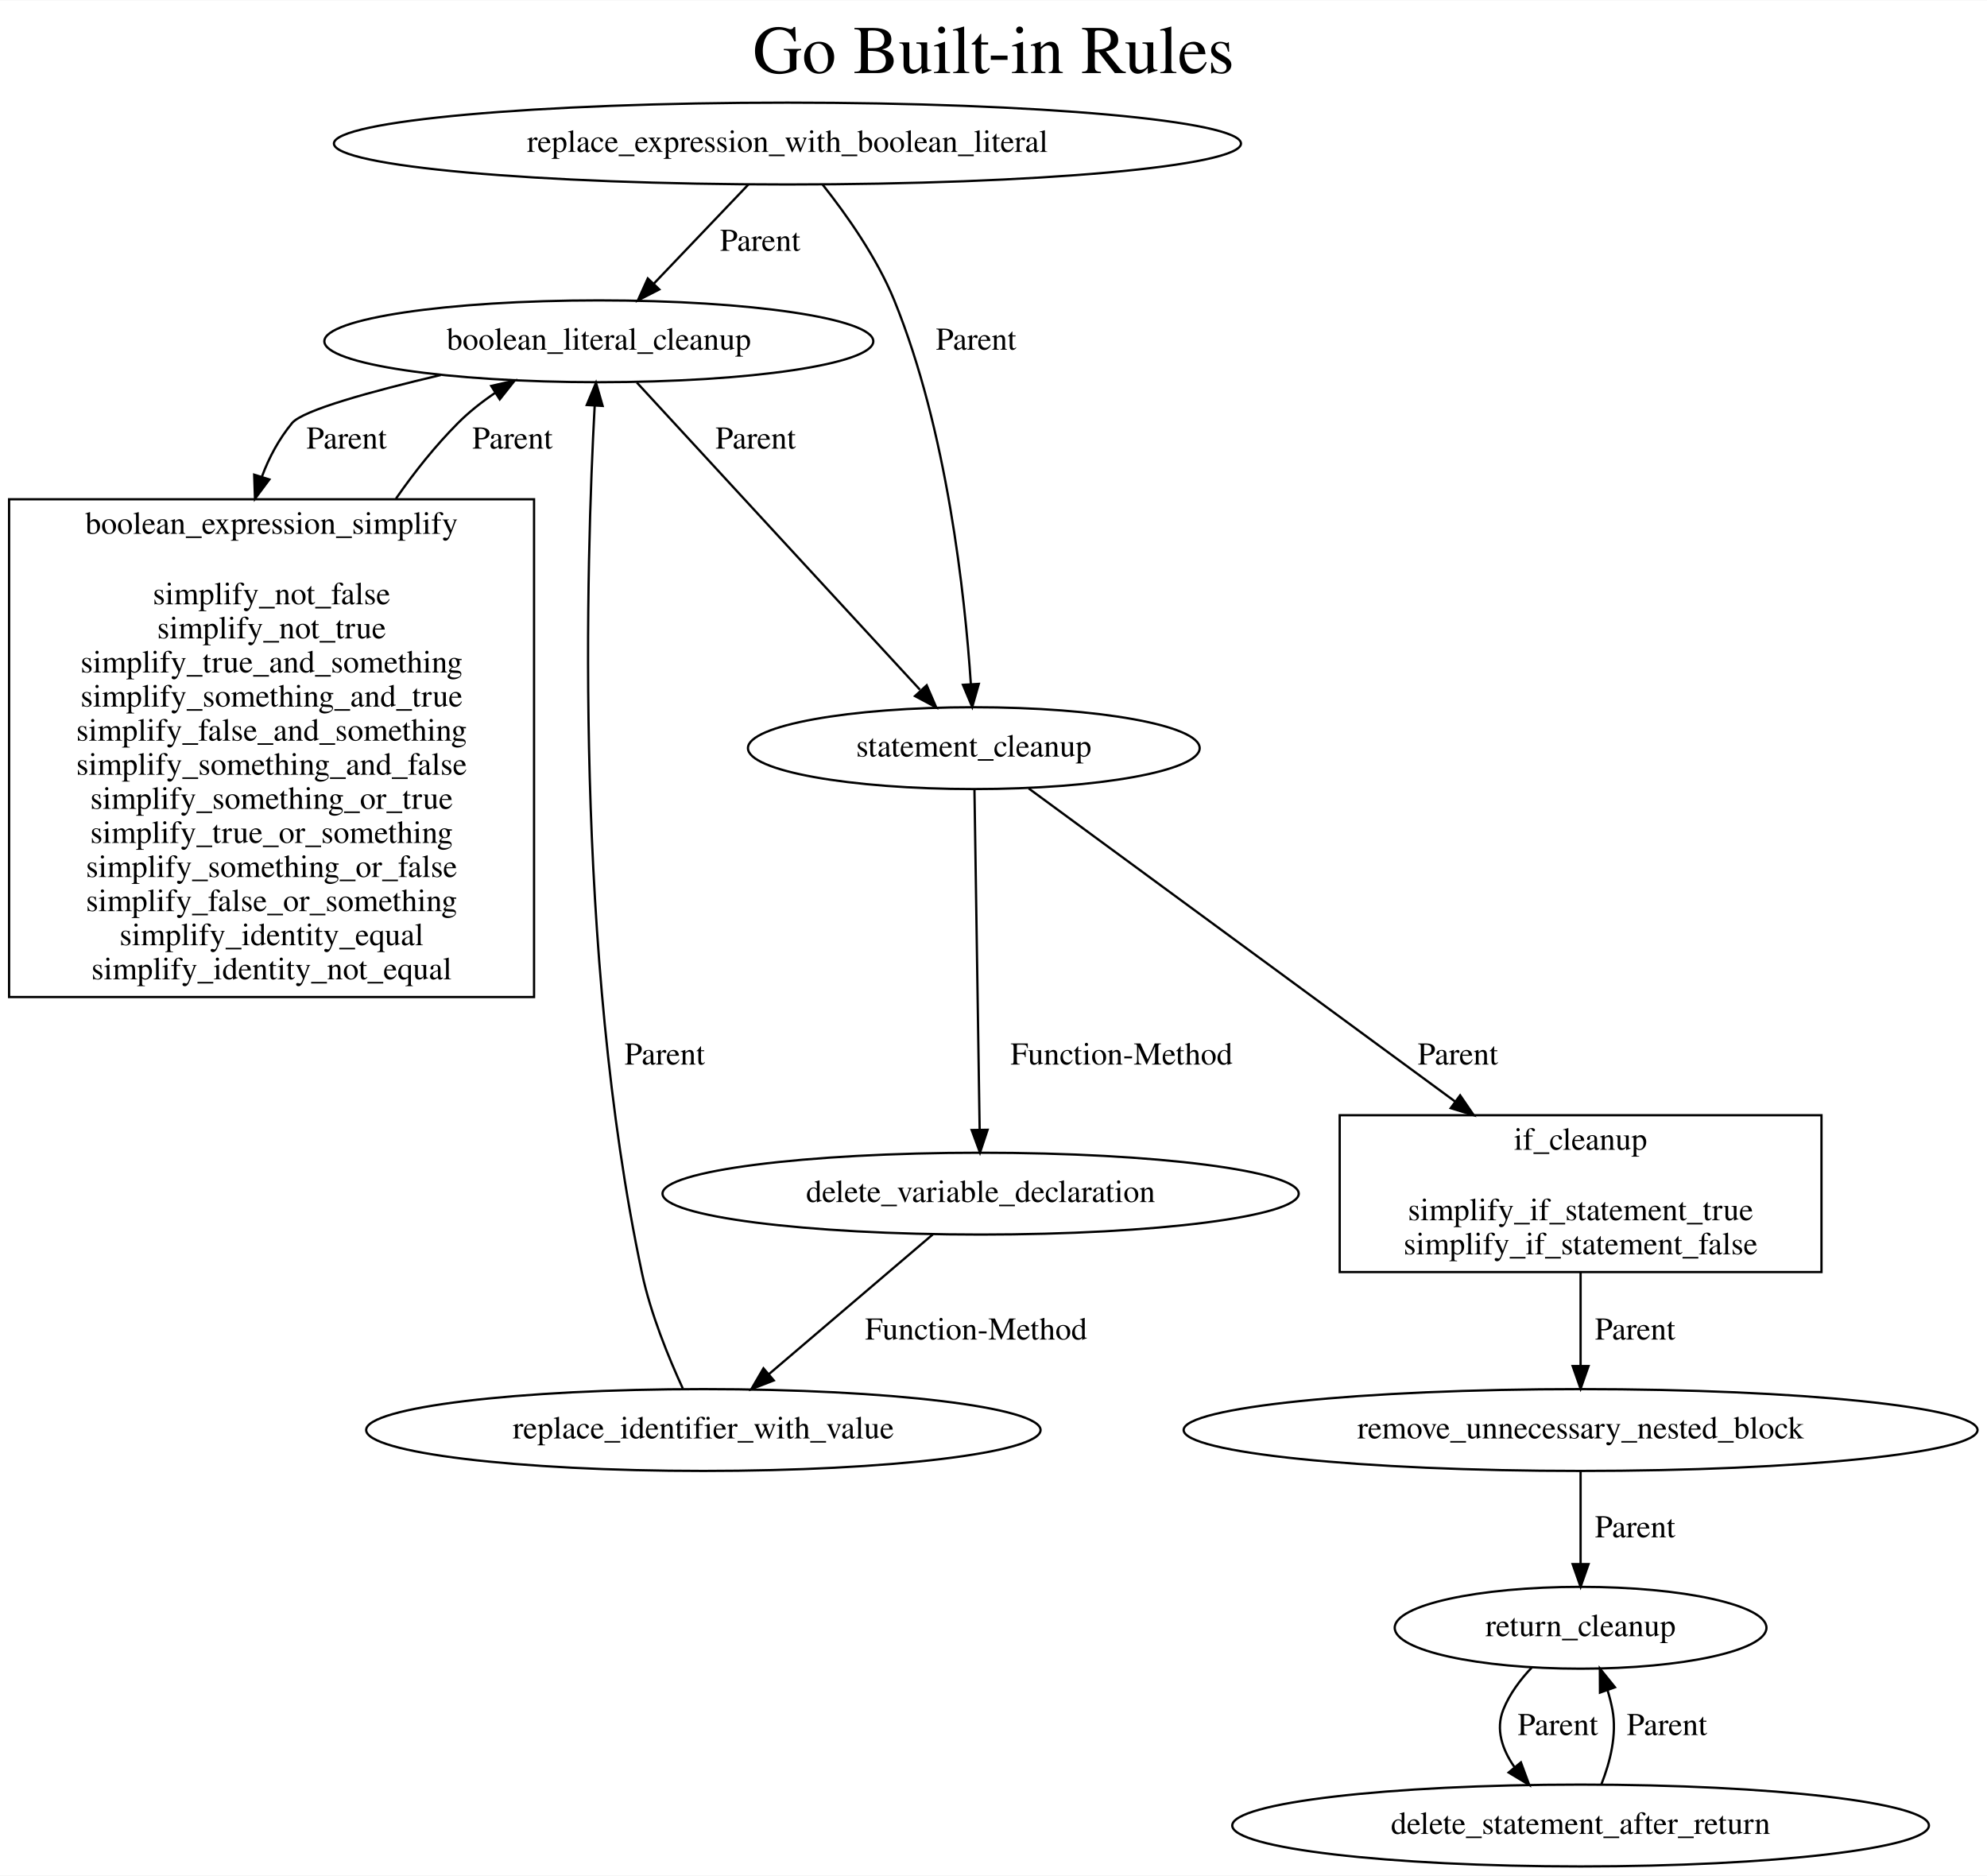
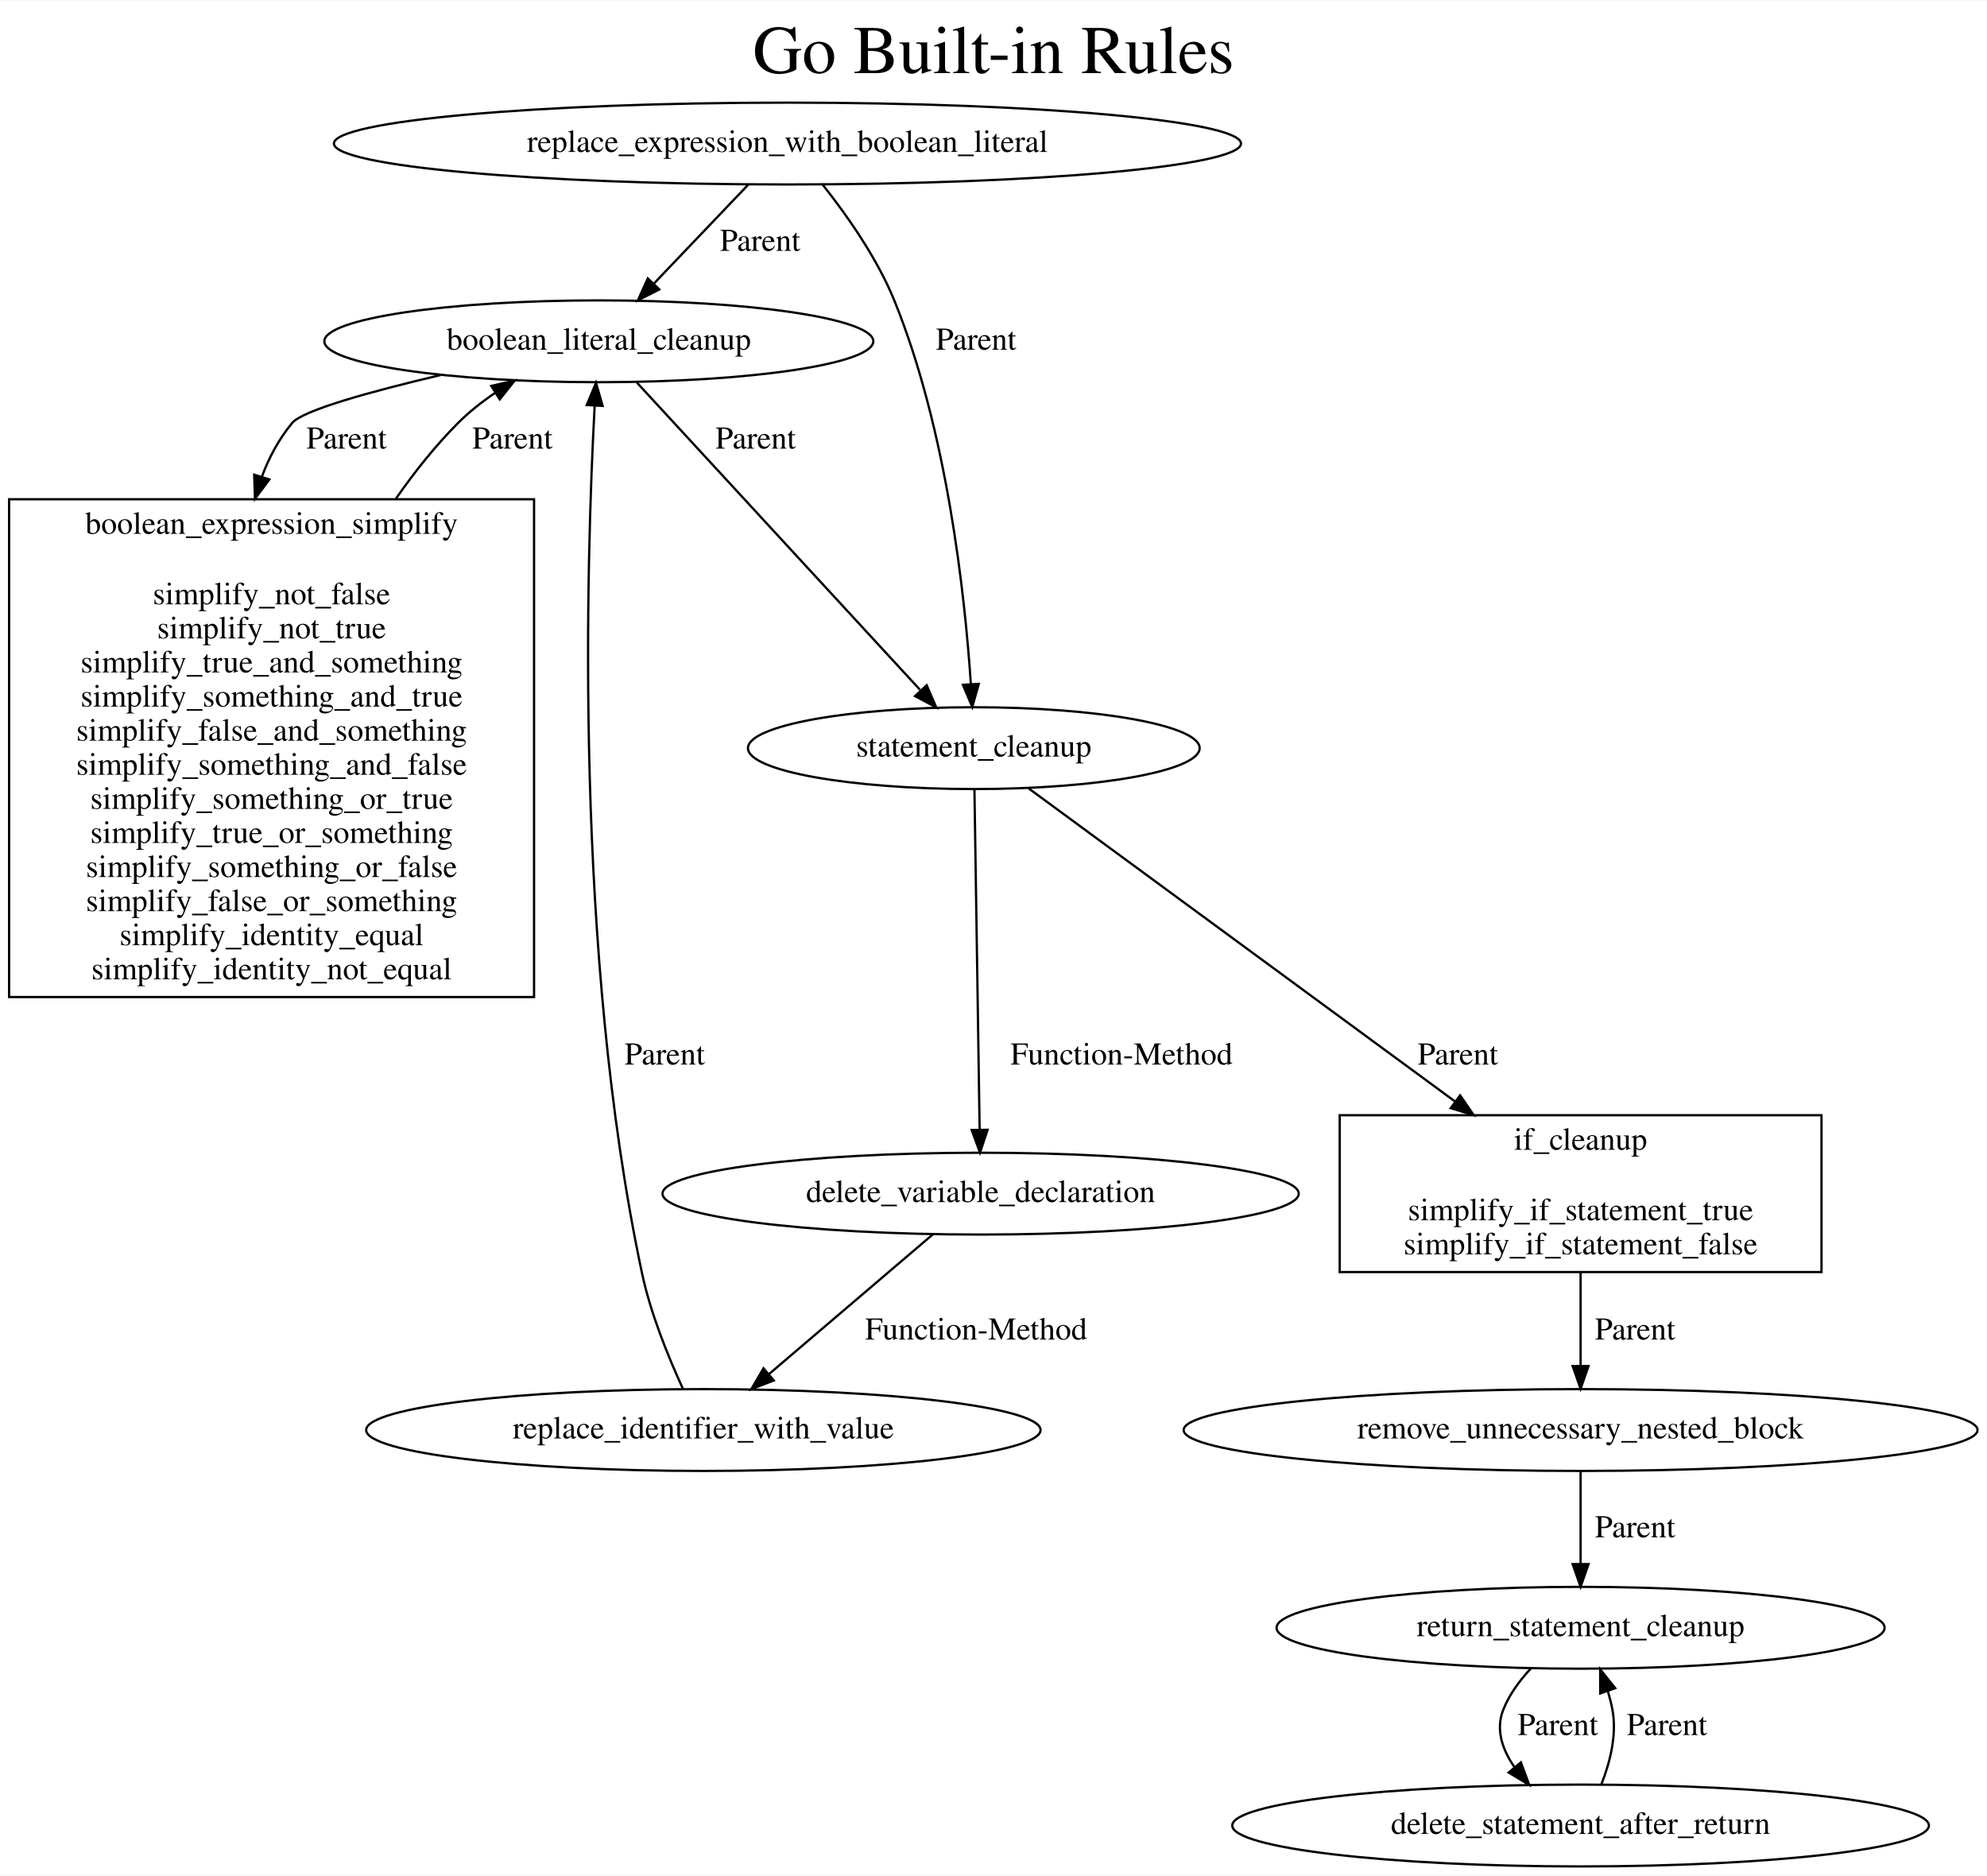
<svg xmlns="http://www.w3.org/2000/svg" width="874pt" height="825pt" viewBox="0.00 0.00 874.33 825.00">
  <g id="graph0" class="graph" transform="scale(1 1) rotate(0) translate(4 821)">
    <polygon fill="#ffffff" stroke="transparent" points="-4,4 -4,-821 870.335,-821 870.335,4 -4,4" />
    <text text-anchor="middle" x="433.167" y="-789" font-family="Times,serif" font-size="30.00" fill="#000000">Go Built-in Rules</text>
    <g id="node1" class="node">
      <ellipse fill="none" stroke="#000000" cx="342.5" cy="-758" rx="199.565" ry="18" />
      <text text-anchor="middle" x="342.5" y="-754.3" font-family="Times,serif" font-size="14.00" fill="#000000">replace_expression_with_boolean_literal</text>
    </g>
    <g id="node2" class="node">
      <ellipse fill="none" stroke="#000000" cx="259.5" cy="-671" rx="120.779" ry="18" />
      <text text-anchor="middle" x="259.5" y="-667.3" font-family="Times,serif" font-size="14.00" fill="#000000">boolean_literal_cleanup</text>
    </g>
    <g id="edge1" class="edge">
      <path fill="none" stroke="#000000" d="M325.302,-739.973C313.283,-727.375 297.065,-710.375 283.738,-696.405" />
      <polygon fill="#000000" stroke="#000000" points="286.111,-693.823 276.676,-689.003 281.046,-698.655 286.111,-693.823" />
      <text text-anchor="middle" x="330.5" y="-710.8" font-family="Times,serif" font-size="14.00" fill="#000000">Parent</text>
    </g>
    <g id="node4" class="node">
      <ellipse fill="none" stroke="#000000" cx="424.5" cy="-492" rx="99.382" ry="18" />
      <text text-anchor="middle" x="424.5" y="-488.3" font-family="Times,serif" font-size="14.00" fill="#000000">statement_cleanup</text>
    </g>
    <g id="edge2" class="edge">
      <path fill="none" stroke="#000000" d="M357.989,-739.913C368.505,-726.666 381.844,-707.792 389.5,-689 412.742,-631.955 420.579,-559.415 423.2,-520.217" />
      <polygon fill="#000000" stroke="#000000" points="426.703,-520.279 423.81,-510.086 419.716,-519.858 426.703,-520.279" />
      <text text-anchor="middle" x="425.5" y="-667.3" font-family="Times,serif" font-size="14.00" fill="#000000">Parent</text>
    </g>
    <g id="node3" class="node">
      <polygon fill="none" stroke="#000000" points="0,-382.5 0,-601.5 231,-601.5 231,-382.5 0,-382.5" />
      <text text-anchor="middle" x="115.5" y="-586.3" font-family="Times,serif" font-size="14.00" fill="#000000">boolean_expression_simplify</text>
      <text text-anchor="middle" x="115.5" y="-555.3" font-family="Times,serif" font-size="14.00" fill="#000000">simplify_not_false</text>
      <text text-anchor="middle" x="115.5" y="-540.3" font-family="Times,serif" font-size="14.00" fill="#000000">simplify_not_true</text>
      <text text-anchor="middle" x="115.5" y="-525.3" font-family="Times,serif" font-size="14.00" fill="#000000">simplify_true_and_something</text>
      <text text-anchor="middle" x="115.5" y="-510.3" font-family="Times,serif" font-size="14.00" fill="#000000">simplify_something_and_true</text>
      <text text-anchor="middle" x="115.5" y="-495.3" font-family="Times,serif" font-size="14.00" fill="#000000">simplify_false_and_something</text>
      <text text-anchor="middle" x="115.5" y="-480.3" font-family="Times,serif" font-size="14.00" fill="#000000">simplify_something_and_false</text>
      <text text-anchor="middle" x="115.5" y="-465.3" font-family="Times,serif" font-size="14.00" fill="#000000">simplify_something_or_true</text>
      <text text-anchor="middle" x="115.5" y="-450.3" font-family="Times,serif" font-size="14.00" fill="#000000">simplify_true_or_something</text>
      <text text-anchor="middle" x="115.5" y="-435.3" font-family="Times,serif" font-size="14.00" fill="#000000">simplify_something_or_false</text>
      <text text-anchor="middle" x="115.5" y="-420.3" font-family="Times,serif" font-size="14.00" fill="#000000">simplify_false_or_something</text>
      <text text-anchor="middle" x="115.5" y="-405.3" font-family="Times,serif" font-size="14.00" fill="#000000">simplify_identity_equal</text>
      <text text-anchor="middle" x="115.5" y="-390.3" font-family="Times,serif" font-size="14.00" fill="#000000">simplify_identity_not_equal</text>
    </g>
    <g id="edge3" class="edge">
      <path fill="none" stroke="#000000" d="M189.967,-656.17C159.314,-648.959 129.132,-640.652 124.5,-635 118.715,-627.941 114.403,-619.967 111.261,-611.487" />
      <polygon fill="#000000" stroke="#000000" points="114.529,-610.211 108.195,-601.718 107.85,-612.308 114.529,-610.211" />
      <text text-anchor="middle" x="148.5" y="-623.8" font-family="Times,serif" font-size="14.00" fill="#000000">Parent</text>
    </g>
    <g id="edge4" class="edge">
      <path fill="none" stroke="#000000" d="M276.229,-652.851C305.706,-620.873 366.973,-554.409 400.795,-517.717" />
      <polygon fill="#000000" stroke="#000000" points="403.768,-519.655 407.972,-509.93 398.621,-514.911 403.768,-519.655" />
      <text text-anchor="middle" x="328.5" y="-623.8" font-family="Times,serif" font-size="14.00" fill="#000000">Parent</text>
    </g>
    <g id="edge5" class="edge">
      <path fill="none" stroke="#000000" d="M170.241,-601.786C178.504,-613.682 187.611,-625.057 197.5,-635 202.336,-639.862 207.962,-644.299 213.814,-648.268" />
      <polygon fill="#000000" stroke="#000000" points="212.16,-651.363 222.484,-653.744 215.898,-645.445 212.16,-651.363" />
      <text text-anchor="middle" x="221.5" y="-623.8" font-family="Times,serif" font-size="14.00" fill="#000000">Parent</text>
    </g>
    <g id="node5" class="node">
      <ellipse fill="none" stroke="#000000" cx="427.5" cy="-296" rx="139.976" ry="18" />
      <text text-anchor="middle" x="427.5" y="-292.3" font-family="Times,serif" font-size="14.00" fill="#000000">delete_variable_declaration</text>
    </g>
    <g id="edge7" class="edge">
      <path fill="none" stroke="#000000" d="M424.777,-473.912C425.301,-439.636 426.444,-365.006 427.069,-324.138" />
      <polygon fill="#000000" stroke="#000000" points="430.57,-324.097 427.224,-314.044 423.571,-323.989 430.57,-324.097" />
      <text text-anchor="middle" x="489.5" y="-352.8" font-family="Times,serif" font-size="14.00" fill="#000000">Function-Method</text>
    </g>
    <g id="node7" class="node">
      <polygon fill="none" stroke="#000000" points="585.5,-261.5 585.5,-330.5 797.5,-330.5 797.5,-261.5 585.5,-261.5" />
      <text text-anchor="middle" x="691.5" y="-315.3" font-family="Times,serif" font-size="14.00" fill="#000000">if_cleanup</text>
      <text text-anchor="middle" x="691.5" y="-284.3" font-family="Times,serif" font-size="14.00" fill="#000000">simplify_if_statement_true</text>
      <text text-anchor="middle" x="691.5" y="-269.3" font-family="Times,serif" font-size="14.00" fill="#000000">simplify_if_statement_false</text>
    </g>
    <g id="edge6" class="edge">
      <path fill="none" stroke="#000000" d="M448.665,-474.261C490.754,-443.364 578.521,-378.936 636.203,-336.593" />
      <polygon fill="#000000" stroke="#000000" points="638.496,-339.251 644.486,-330.512 634.353,-333.608 638.496,-339.251" />
      <text text-anchor="middle" x="637.5" y="-352.8" font-family="Times,serif" font-size="14.00" fill="#000000">Parent</text>
    </g>
    <g id="node6" class="node">
      <ellipse fill="none" stroke="#000000" cx="305.5" cy="-192" rx="148.374" ry="18" />
      <text text-anchor="middle" x="305.5" y="-188.3" font-family="Times,serif" font-size="14.00" fill="#000000">replace_identifier_with_value</text>
    </g>
    <g id="edge8" class="edge">
      <path fill="none" stroke="#000000" d="M406.527,-278.122C386.625,-261.156 356.546,-235.515 334.381,-216.62" />
      <polygon fill="#000000" stroke="#000000" points="336.488,-213.817 326.607,-209.993 331.947,-219.144 336.488,-213.817" />
      <text text-anchor="middle" x="425.5" y="-231.8" font-family="Times,serif" font-size="14.00" fill="#000000">Function-Method</text>
    </g>
    <g id="edge9" class="edge">
      <path fill="none" stroke="#000000" d="M296.468,-210.233C290.193,-223.858 282.301,-243.134 278.5,-261 248.578,-401.625 254.02,-575.269 257.668,-642.529" />
      <polygon fill="#000000" stroke="#000000" points="254.188,-642.966 258.255,-652.749 261.176,-642.564 254.188,-642.966" />
      <text text-anchor="middle" x="288.5" y="-352.8" font-family="Times,serif" font-size="14.00" fill="#000000">Parent</text>
    </g>
    <g id="node8" class="node">
      <ellipse fill="none" stroke="#000000" cx="691.5" cy="-192" rx="174.669" ry="18" />
      <text text-anchor="middle" x="691.5" y="-188.3" font-family="Times,serif" font-size="14.00" fill="#000000">remove_unnecessary_nested_block</text>
    </g>
    <g id="edge10" class="edge">
      <path fill="none" stroke="#000000" d="M691.5,-261.37C691.5,-247.982 691.5,-232.859 691.5,-220.159" />
      <polygon fill="#000000" stroke="#000000" points="695,-220.151 691.5,-210.151 688,-220.151 695,-220.151" />
      <text text-anchor="middle" x="715.5" y="-231.8" font-family="Times,serif" font-size="14.00" fill="#000000">Parent</text>
    </g>
    <g id="node9" class="node">
-       <ellipse fill="none" stroke="#000000" cx="691.5" cy="-105" rx="81.786" ry="18" />
-       <text text-anchor="middle" x="691.5" y="-101.3" font-family="Times,serif" font-size="14.00" fill="#000000">return_cleanup</text>
+       <ellipse fill="none" stroke="#000000" cx="691.5" cy="-105" rx="133.776" ry="18" />
+       <text text-anchor="middle" x="691.5" y="-101.3" font-family="Times,serif" font-size="14.00" fill="#000000">return_statement_cleanup</text>
    </g>
    <g id="edge11" class="edge">
      <path fill="none" stroke="#000000" d="M691.5,-173.974C691.5,-162.192 691.5,-146.561 691.5,-133.158" />
      <polygon fill="#000000" stroke="#000000" points="695,-133.003 691.5,-123.003 688,-133.003 695,-133.003" />
      <text text-anchor="middle" x="715.5" y="-144.8" font-family="Times,serif" font-size="14.00" fill="#000000">Parent</text>
    </g>
    <g id="node10" class="node">
      <ellipse fill="none" stroke="#000000" cx="691.5" cy="-18" rx="153.273" ry="18" />
      <text text-anchor="middle" x="691.5" y="-14.3" font-family="Times,serif" font-size="14.00" fill="#000000">delete_statement_after_return</text>
    </g>
    <g id="edge12" class="edge">
-       <path fill="none" stroke="#000000" d="M670.047,-87.547C664.965,-82.187 660.231,-75.87 657.5,-69 654.035,-60.286 656.985,-51.528 662.343,-43.788" />
+       <path fill="none" stroke="#000000" d="M669.693,-87.172C664.746,-81.893 660.168,-75.71 657.5,-69 654.035,-60.286 656.985,-51.528 662.343,-43.788" />
      <polygon fill="#000000" stroke="#000000" points="665.24,-45.778 668.914,-35.841 659.845,-41.318 665.24,-45.778" />
      <text text-anchor="middle" x="681.5" y="-57.8" font-family="Times,serif" font-size="14.00" fill="#000000">Parent</text>
    </g>
    <g id="edge13" class="edge">
-       <path fill="none" stroke="#000000" d="M700.689,-36.242C704.483,-45.892 707.565,-57.99 705.5,-69 704.967,-71.842 704.216,-74.749 703.336,-77.617" />
-       <polygon fill="#000000" stroke="#000000" points="700.026,-76.477 699.975,-87.072 706.622,-78.822 700.026,-76.477" />
+       <path fill="none" stroke="#000000" d="M700.689,-36.242C704.483,-45.892 707.565,-57.99 705.5,-69 704.996,-71.688 704.297,-74.433 703.478,-77.149" />
+       <polygon fill="#000000" stroke="#000000" points="700.134,-76.108 700.122,-86.702 706.739,-78.428 700.134,-76.108" />
      <text text-anchor="middle" x="729.5" y="-57.8" font-family="Times,serif" font-size="14.00" fill="#000000">Parent</text>
    </g>
  </g>
</svg>
